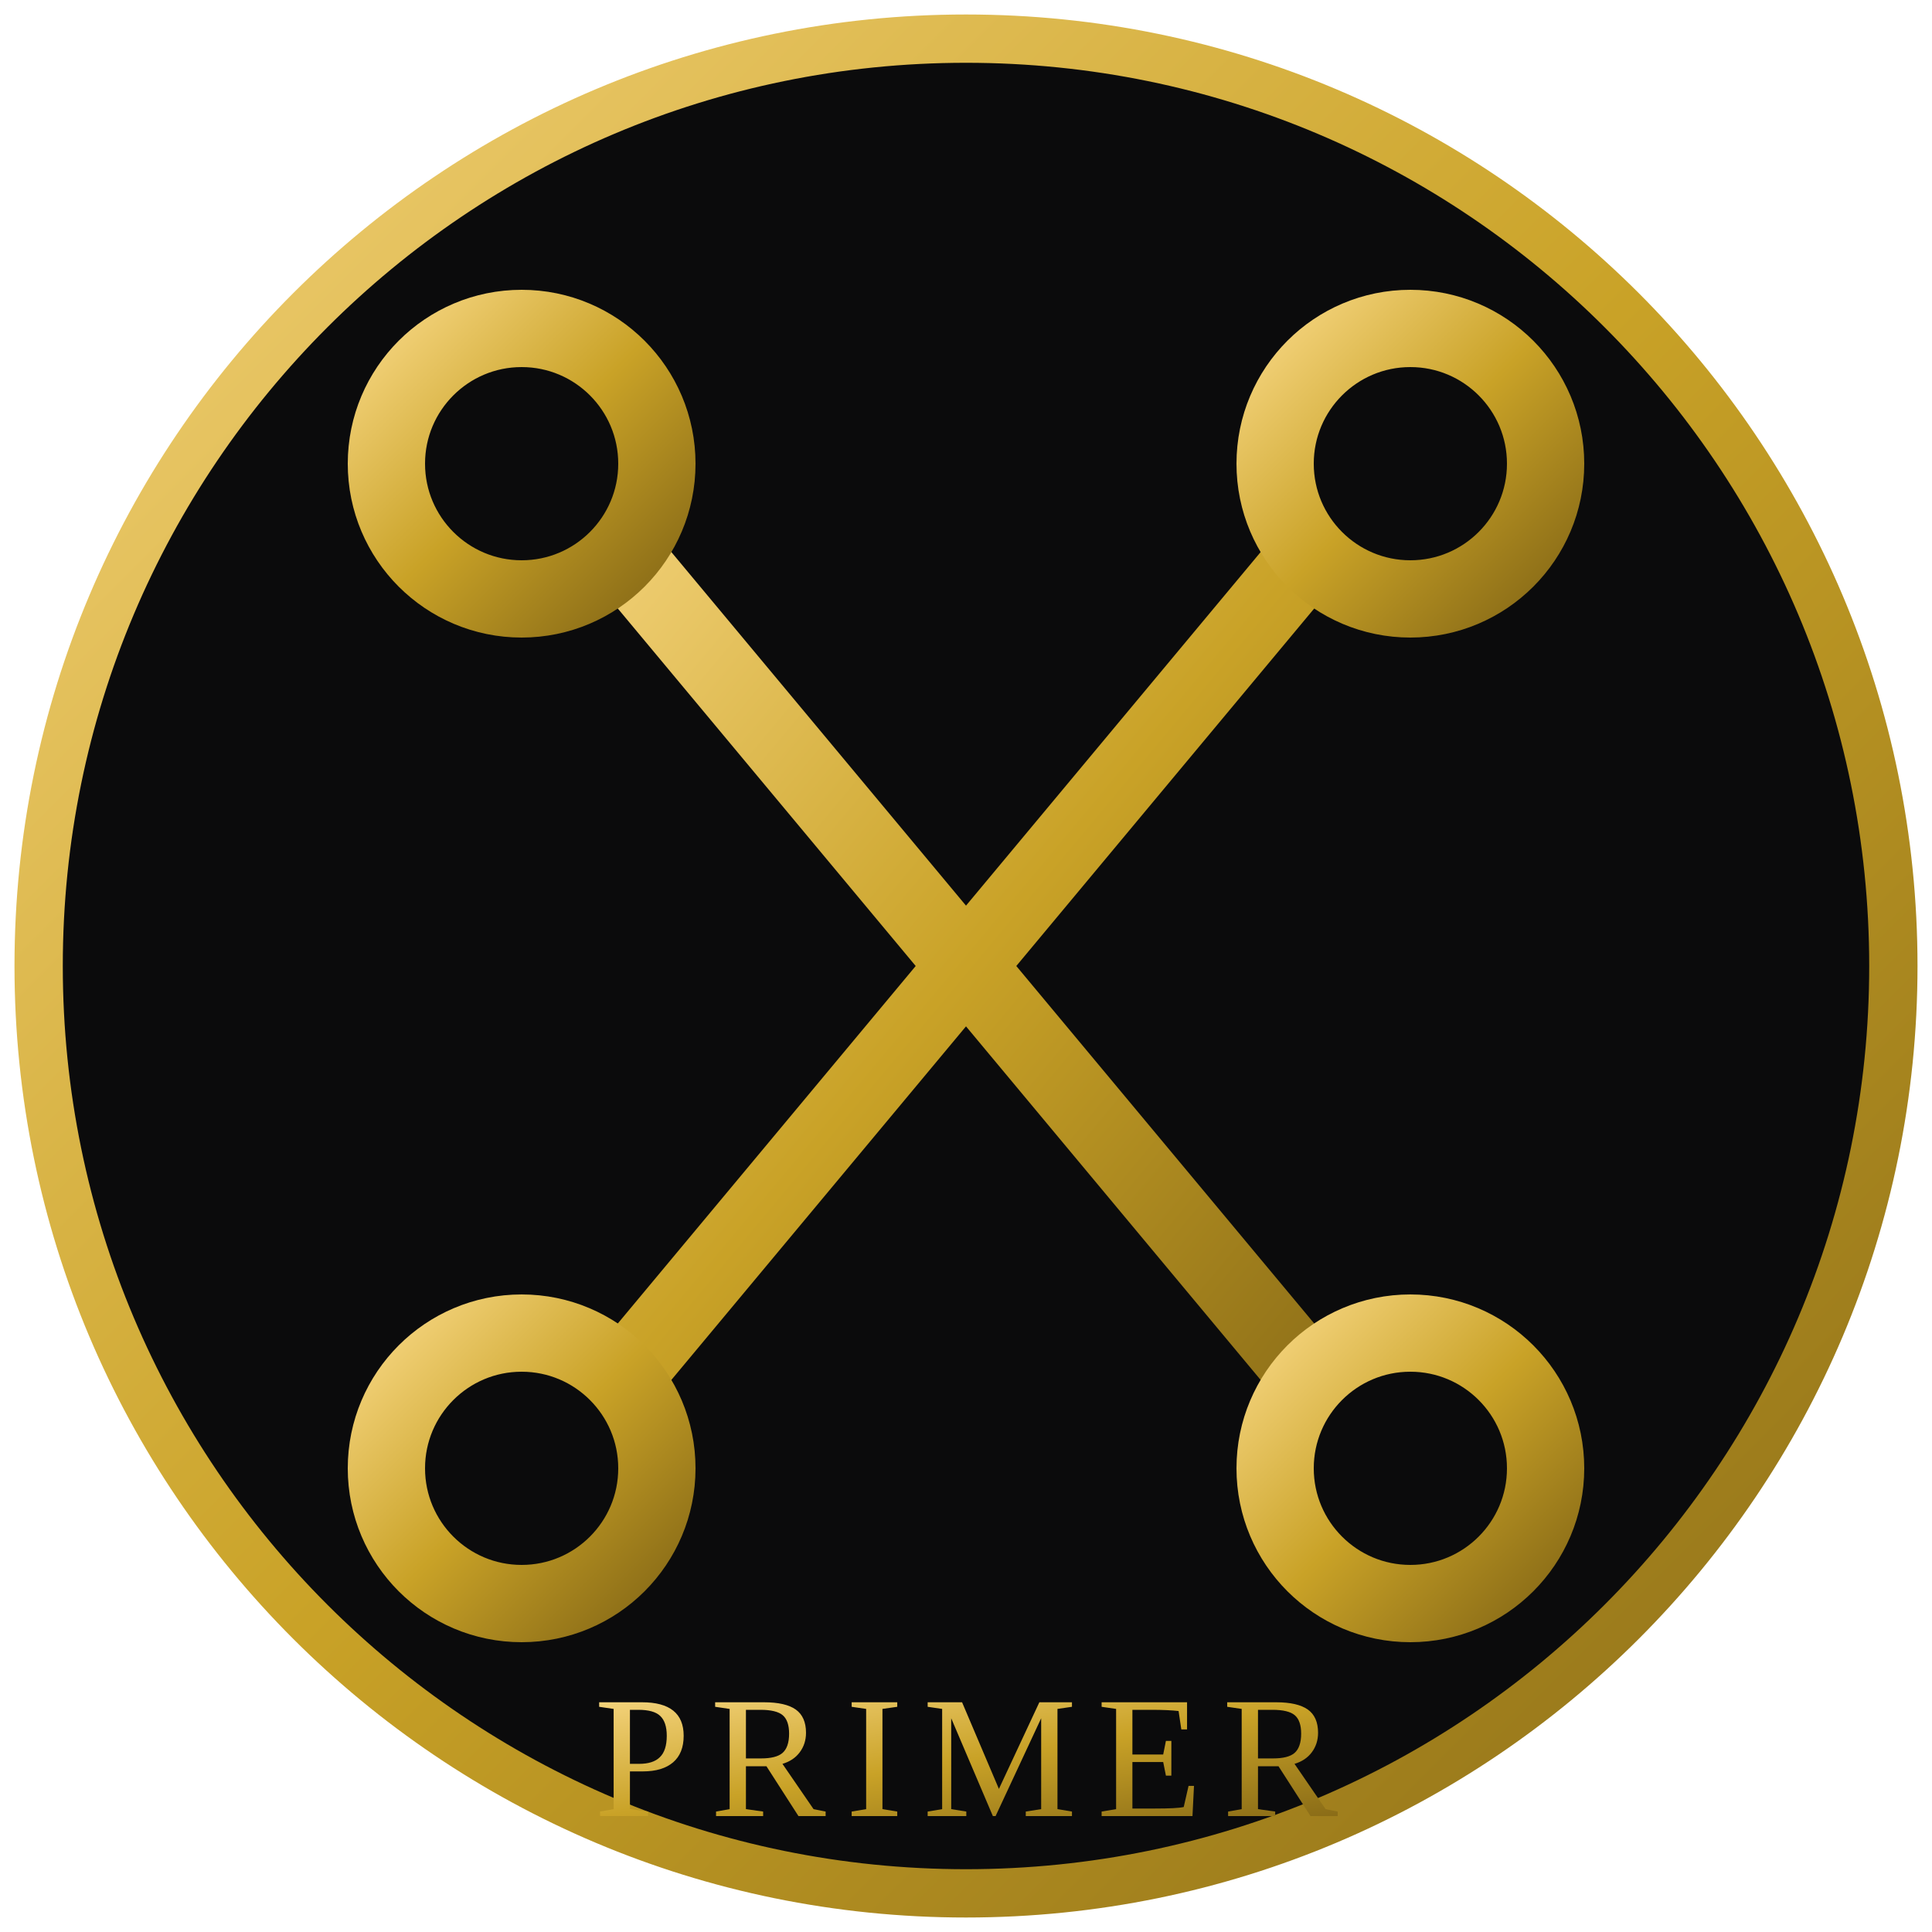
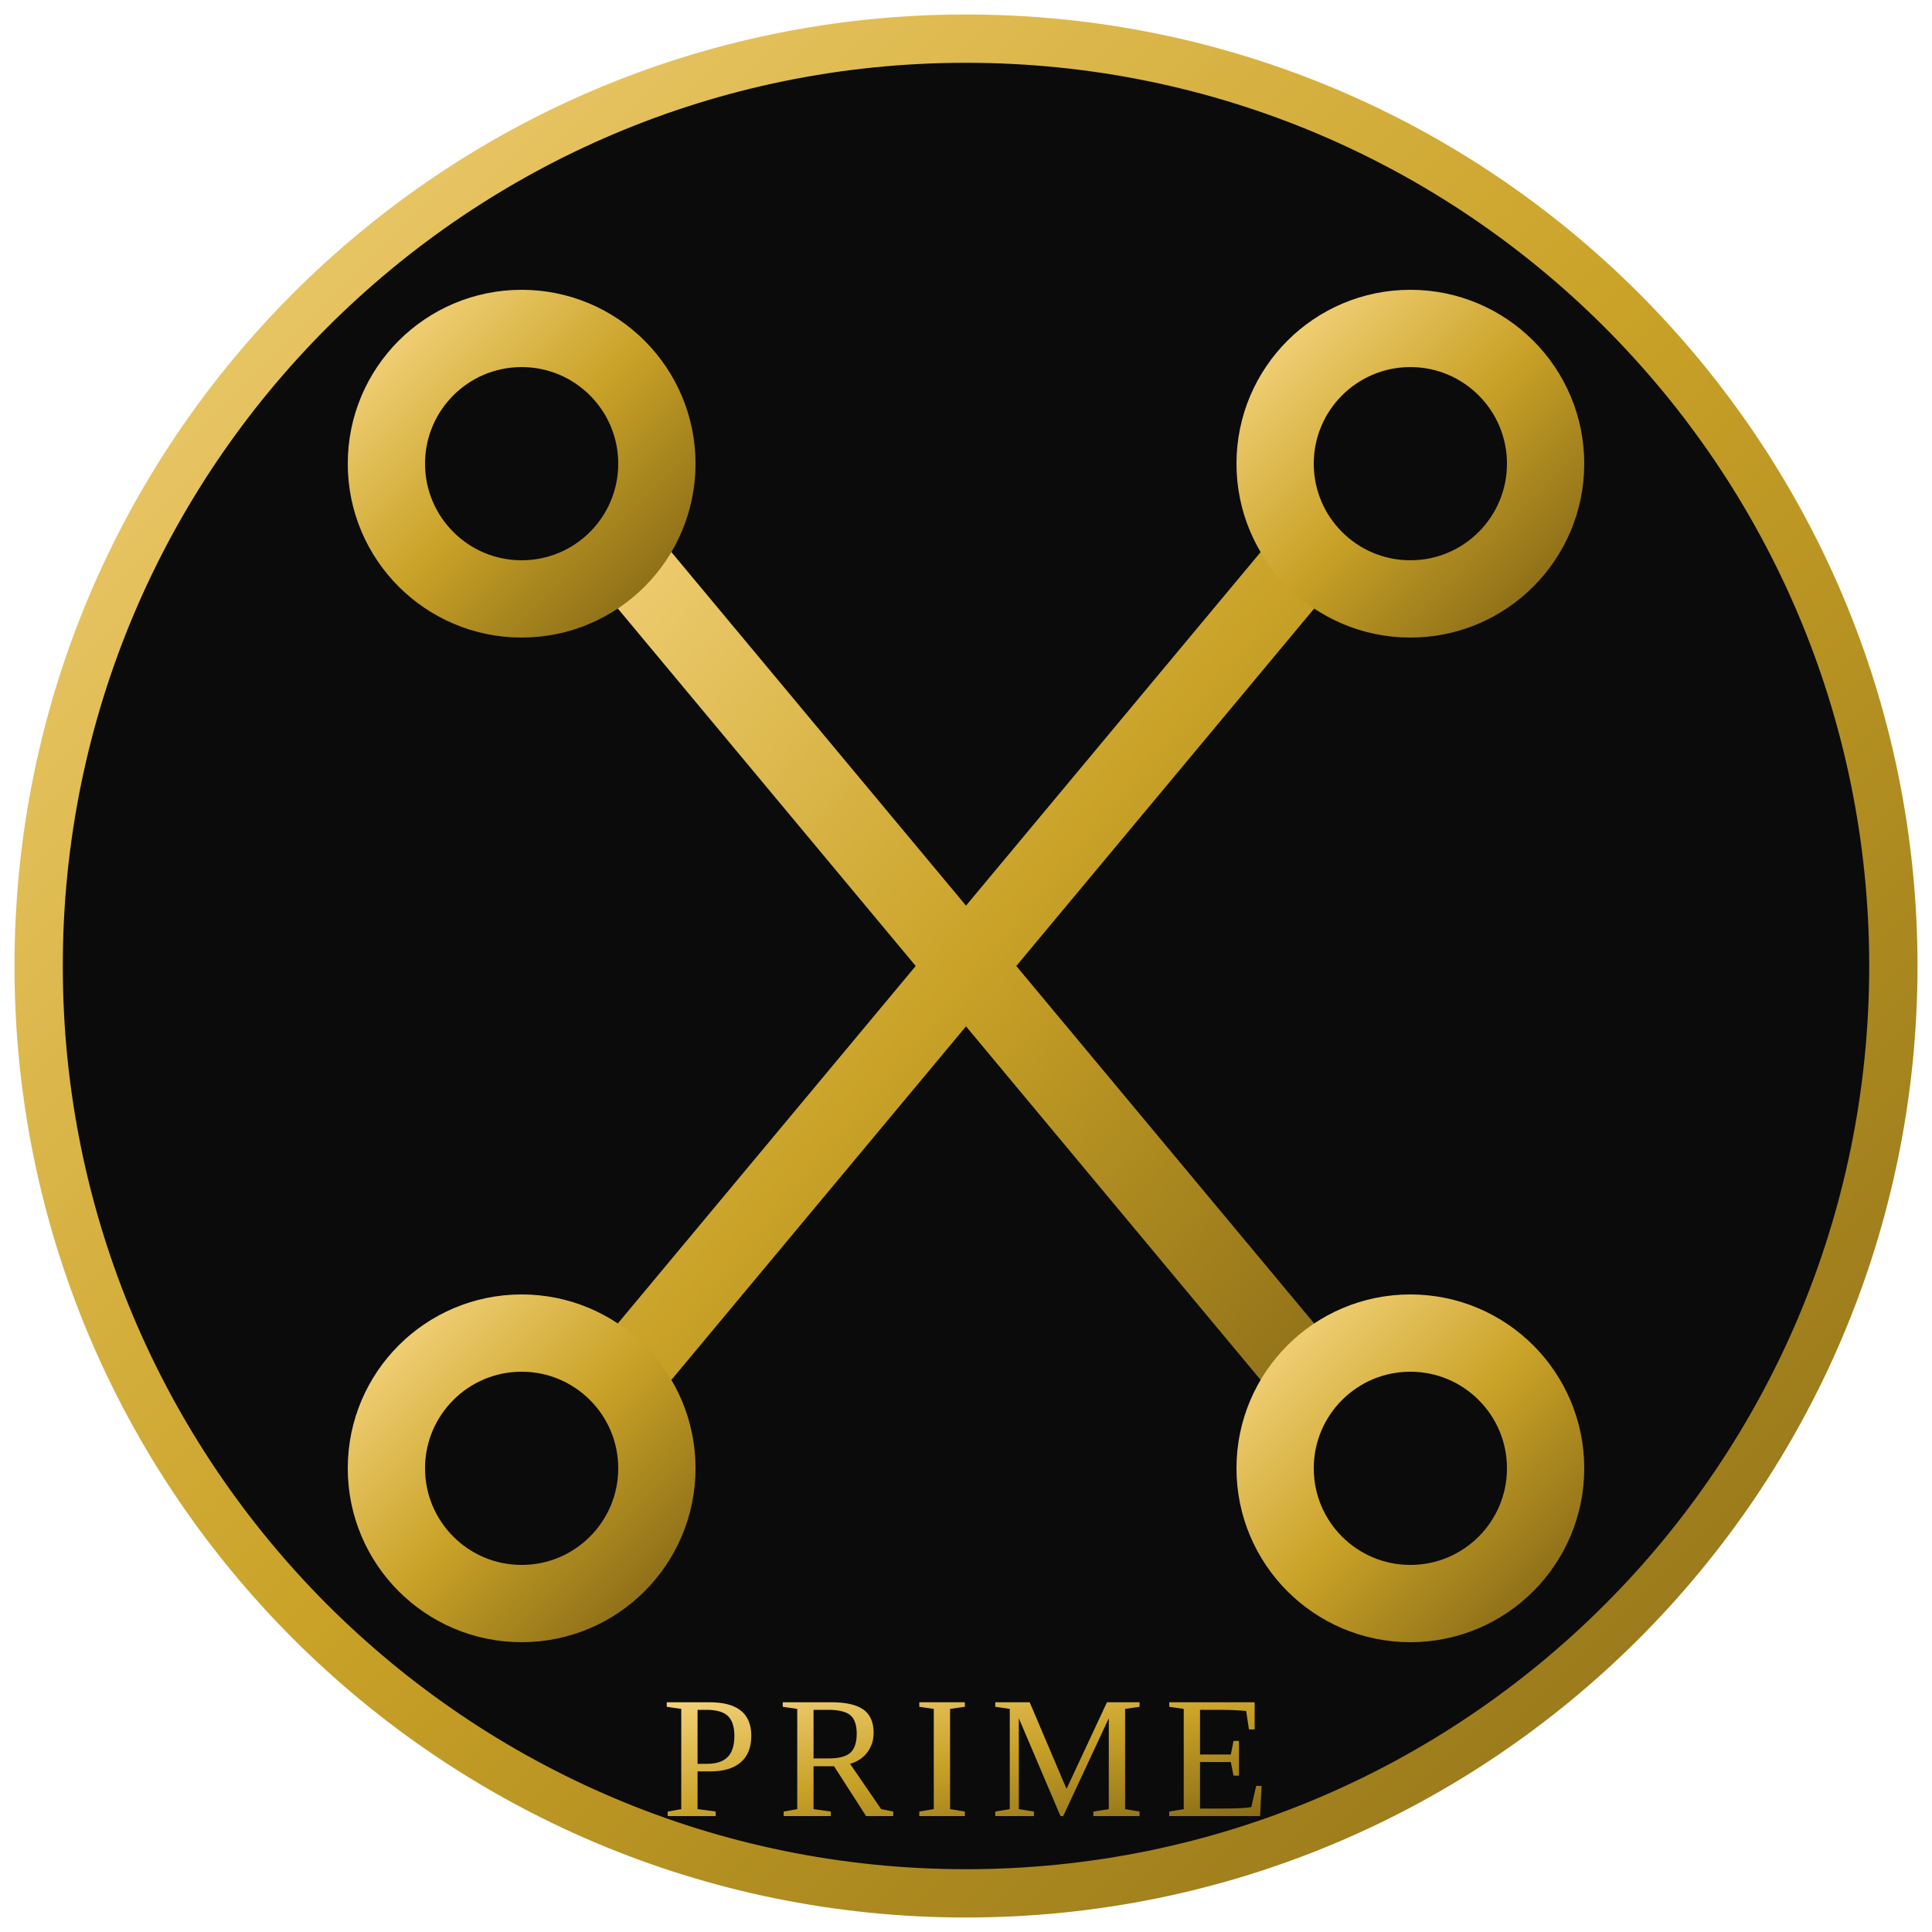
<svg xmlns="http://www.w3.org/2000/svg" viewBox="0 0 100 100">
  <defs>
    <linearGradient id="gold" x1="0%" y1="0%" x2="100%" y2="100%">
      <stop offset="0%" stop-color="#f3d27a" />
      <stop offset="50%" stop-color="#c9a227" />
      <stop offset="100%" stop-color="#8a6c17" />
    </linearGradient>
  </defs>
  <circle cx="50" cy="50" r="48" fill="#0b0b0c" stroke="url(#gold)" stroke-width="2.5" />
  <g fill="none" stroke="url(#gold)" stroke-width="4" stroke-linecap="round">
    <line x1="30" y1="26" x2="70" y2="74" />
    <line x1="70" y1="26" x2="30" y2="74" />
    <circle cx="27" cy="24" r="7" fill="#0b0b0c" />
    <circle cx="73" cy="24" r="7" fill="#0b0b0c" />
    <circle cx="27" cy="76" r="7" fill="#0b0b0c" />
    <circle cx="73" cy="76" r="7" fill="#0b0b0c" />
  </g>
-   <text x="50" y="94" text-anchor="middle" font-family="Georgia, 'Times New Roman', serif" font-size="9" fill="url(#gold)" letter-spacing="1">PRIMER</text>
+   <text x="50" y="94" text-anchor="middle" font-family="Georgia, 'Times New Roman', serif" font-size="9" fill="url(#gold)" letter-spacing="1">PRIME</text>
</svg>
